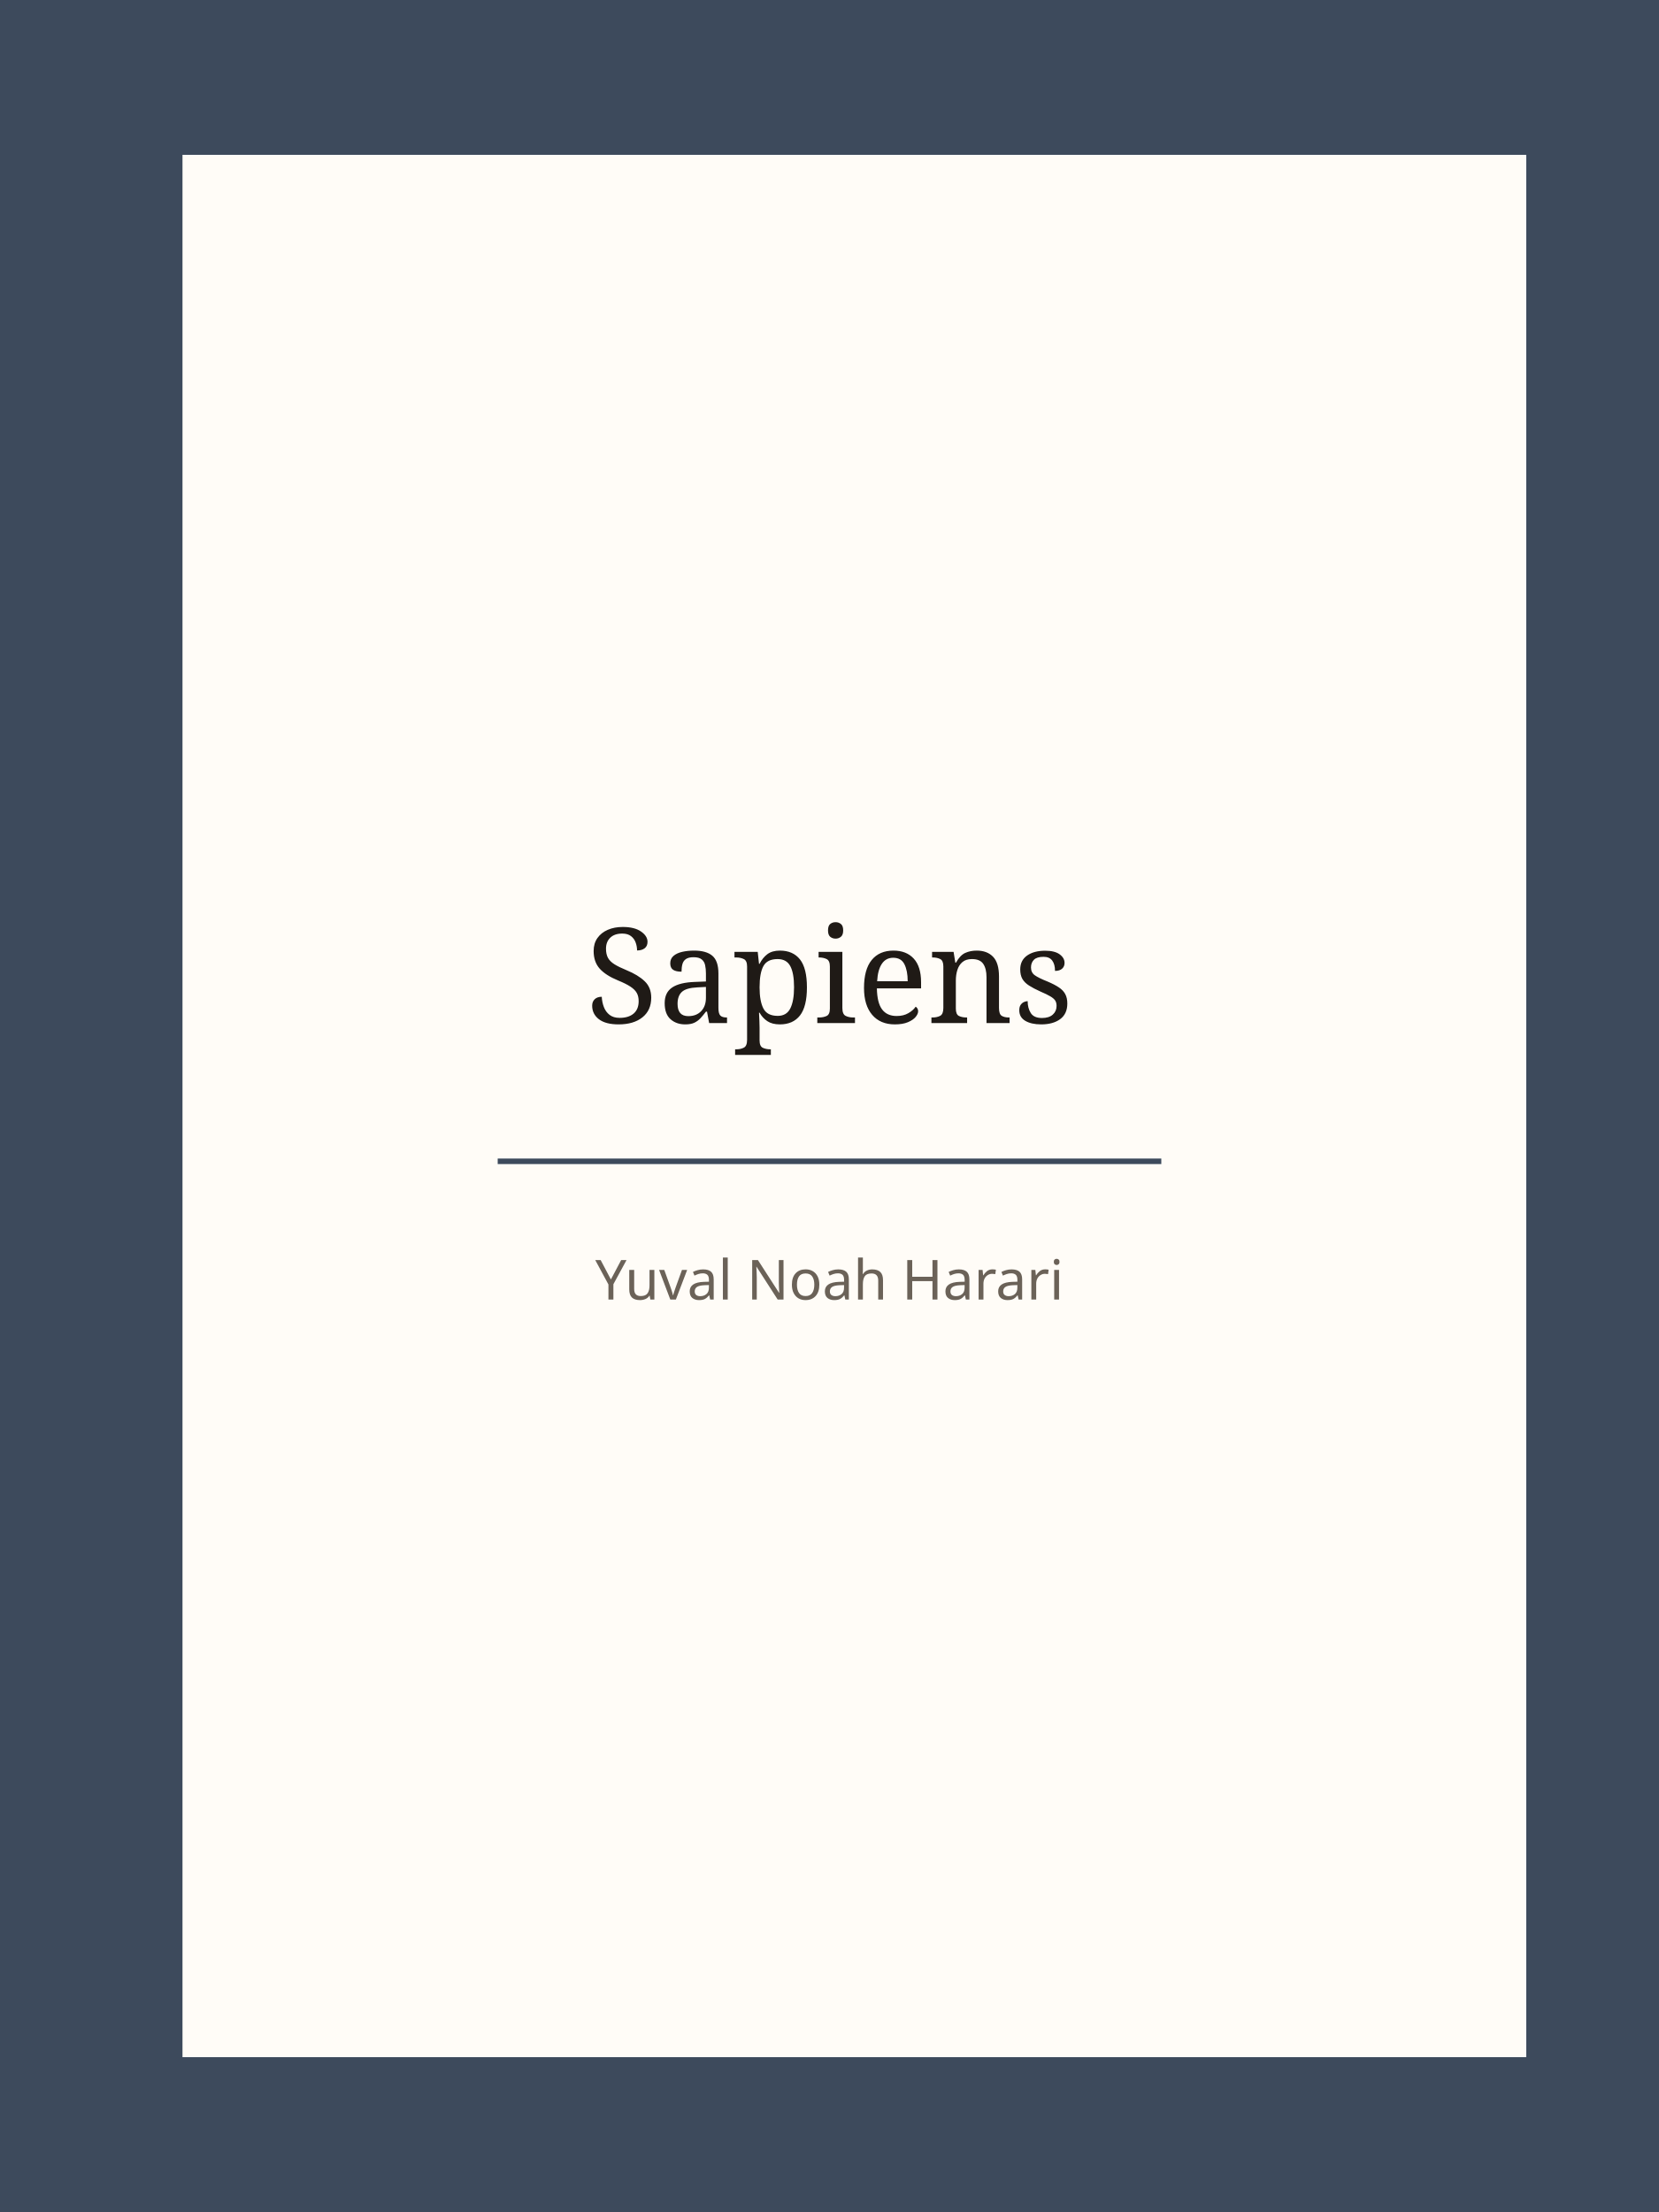
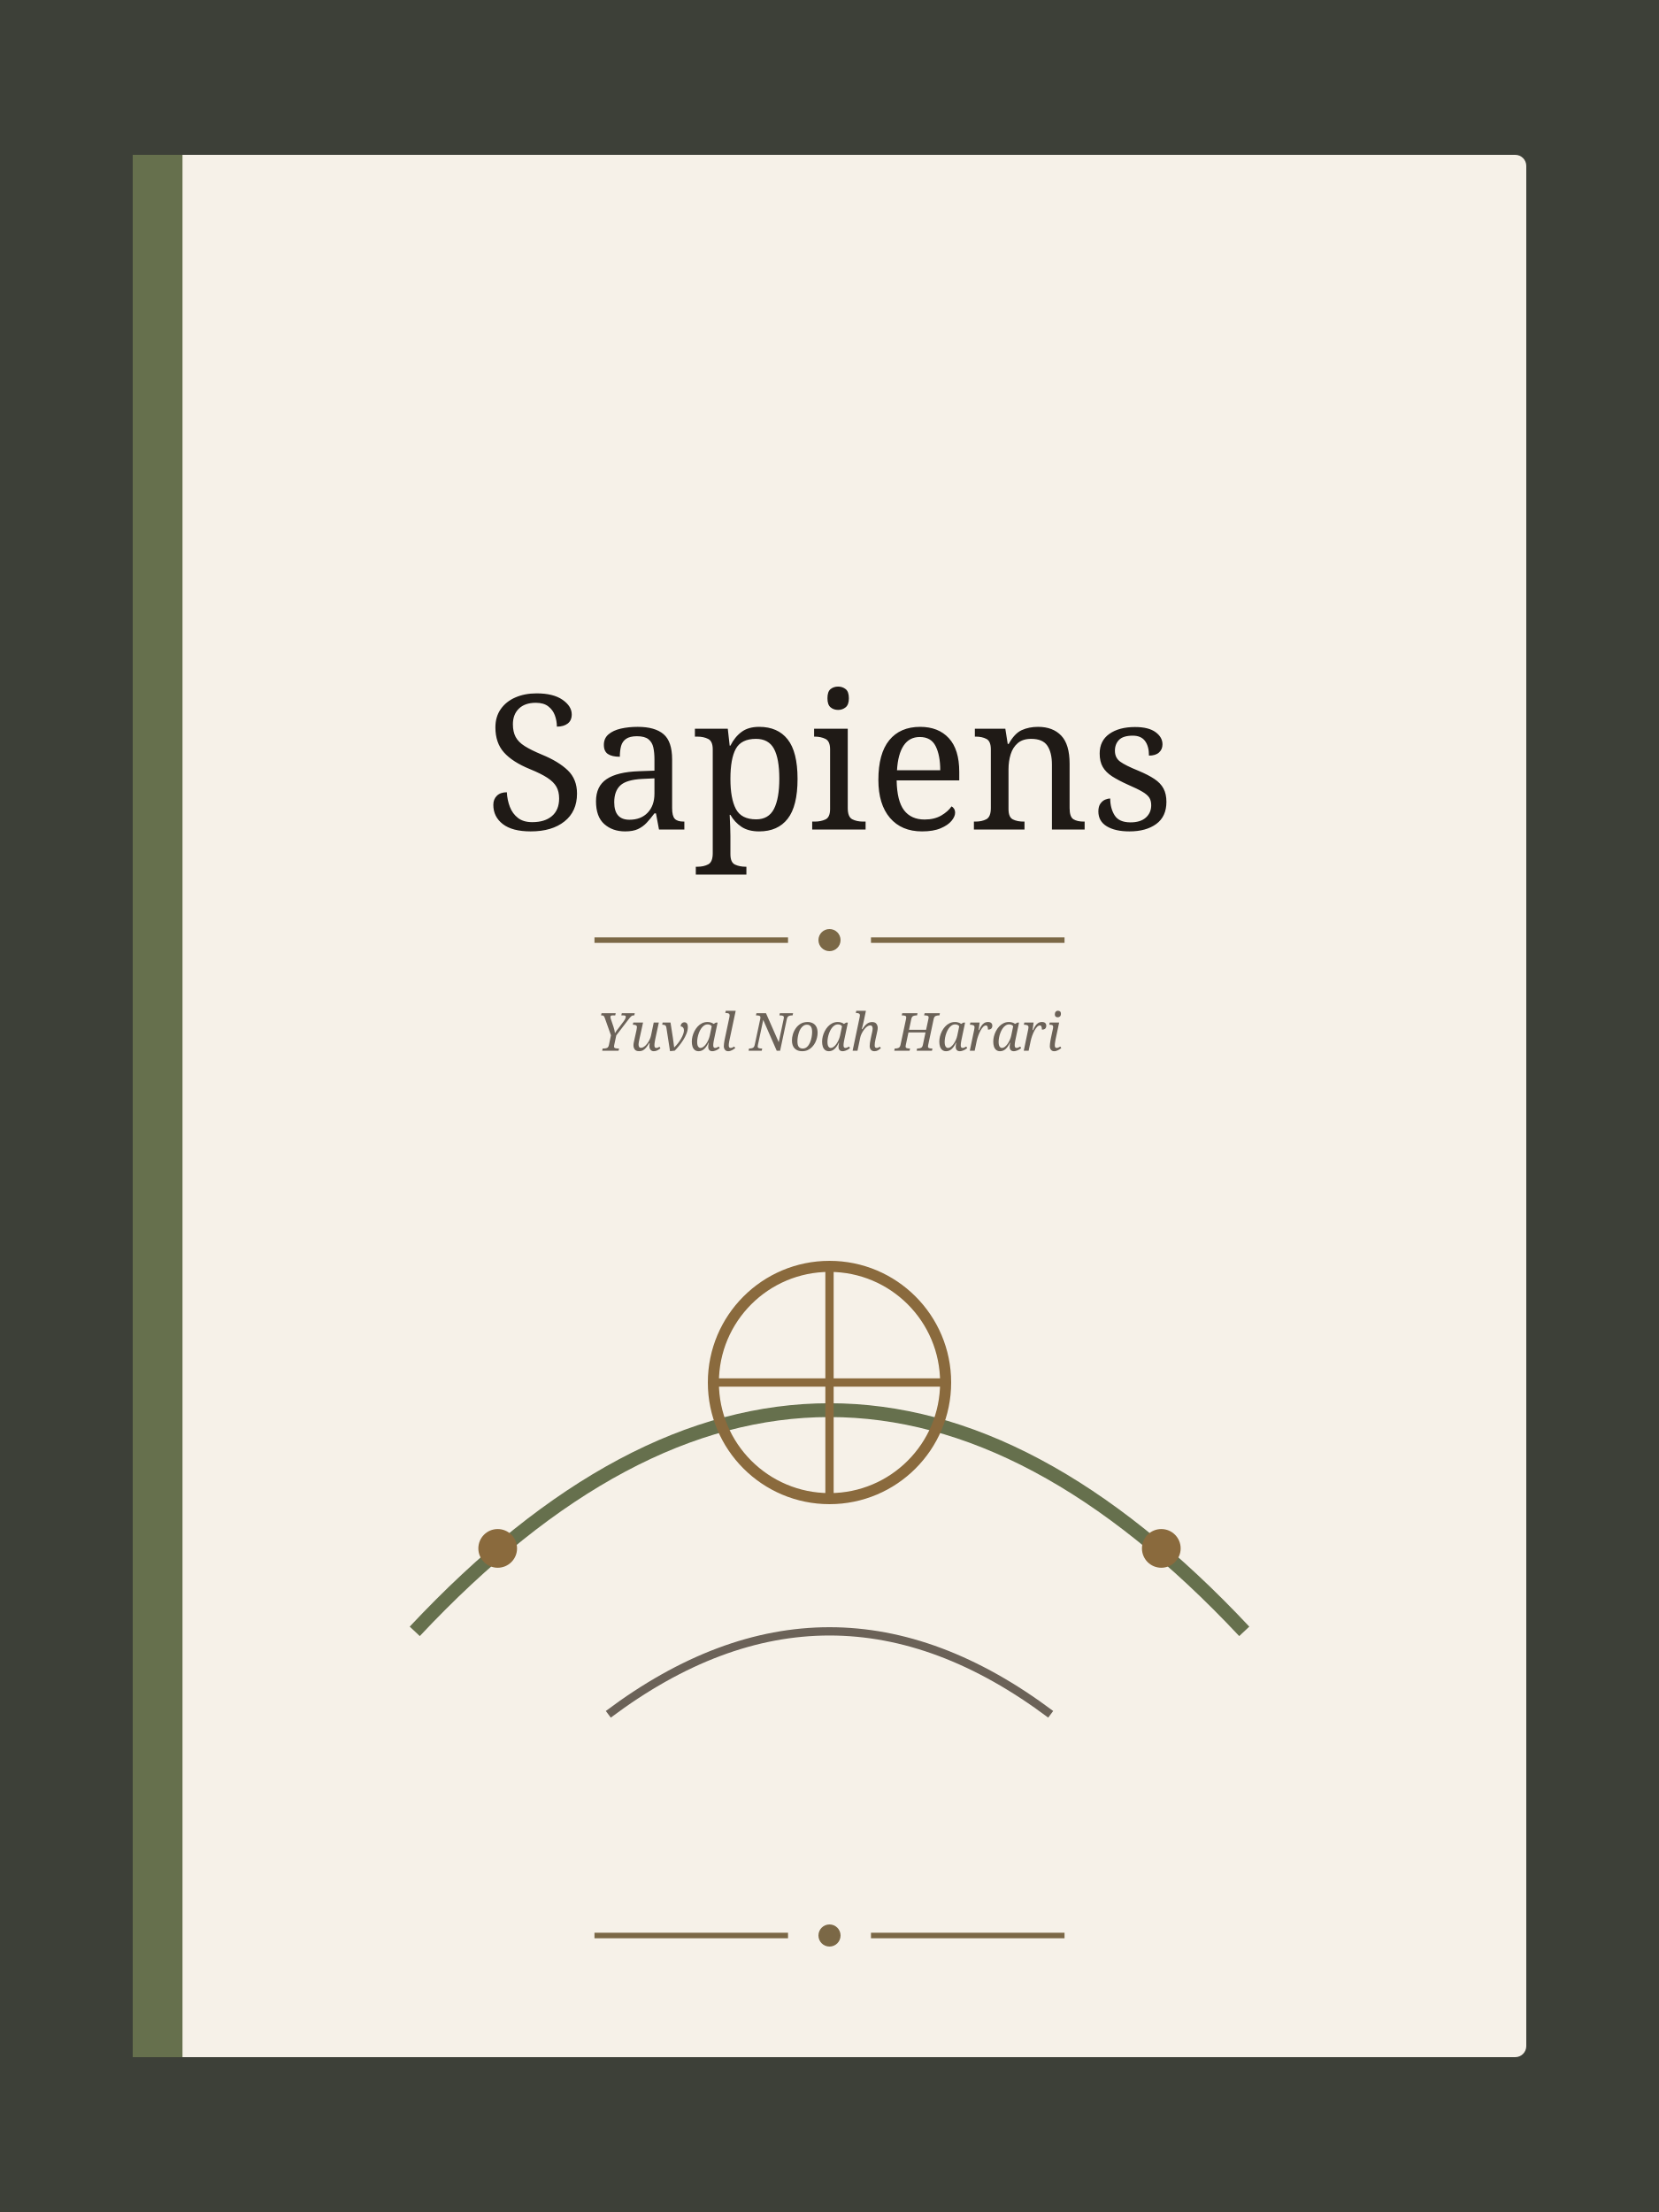
- <svg xmlns="http://www.w3.org/2000/svg" viewBox="0 0 600 800" role="img" aria-labelledby="t">
-   <rect width="600" height="800" fill="#3d4a5c" />
-   <rect x="48" y="56" width="504" height="688" fill="#fffcf7" />
-   <rect x="48" y="56" width="18" height="688" fill="#3d4a5c" />
-   <text x="300" y="370" text-anchor="middle" font-family="Georgia, serif" font-size="48" fill="#1f1a16">Sapiens</text>
-   <line x1="180" y1="420" x2="420" y2="420" stroke="#3d4a5c" stroke-width="2" />
-   <text x="300" y="470" text-anchor="middle" font-family="Segoe UI, sans-serif" font-size="20" fill="#6b6258">Yuval Noah Harari</text>
+ <svg xmlns="http://www.w3.org/2000/svg" viewBox="0 0 600 800">
+   <rect width="600" height="800" fill="#3d4038" />
+   <rect x="48" y="56" width="504" height="688" rx="4" fill="#f6f1e8" />
+   <rect x="48" y="56" width="18" height="688" fill="#66704d" />
+   <text x="300" y="300" text-anchor="middle" font-family="Georgia,serif" font-size="68" fill="#1f1a16">Sapiens</text>
+   <line x1="215" y1="340" x2="285" y2="340" stroke="#7b6846" stroke-width="2" />
+   <circle cx="300" cy="340" r="4" fill="#7b6846" />
+   <line x1="315" y1="340" x2="385" y2="340" stroke="#7b6846" stroke-width="2" />
+   <text x="300" y="380" text-anchor="middle" font-family="Georgia,serif" font-style="italic" font-size="19" fill="#6b6258">Yuval Noah Harari</text>
+   <path d="M150 590 Q300 430 450 590" fill="none" stroke="#66704d" stroke-width="5" />
+   <circle cx="300" cy="500" r="42" fill="none" stroke="#8a6a3d" stroke-width="4" />
+   <path d="M300 458 L300 542 M258 500 L342 500" stroke="#8a6a3d" stroke-width="3" />
+   <path d="M220 620 Q300 560 380 620" fill="none" stroke="#6b6258" stroke-width="3" />
+   <circle cx="180" cy="560" r="7" fill="#8a6a3d" />
+   <circle cx="420" cy="560" r="7" fill="#8a6a3d" />
+   <line x1="215" y1="700" x2="285" y2="700" stroke="#7b6846" stroke-width="2" />
+   <circle cx="300" cy="700" r="4" fill="#7b6846" />
+   <line x1="315" y1="700" x2="385" y2="700" stroke="#7b6846" stroke-width="2" />
</svg>
